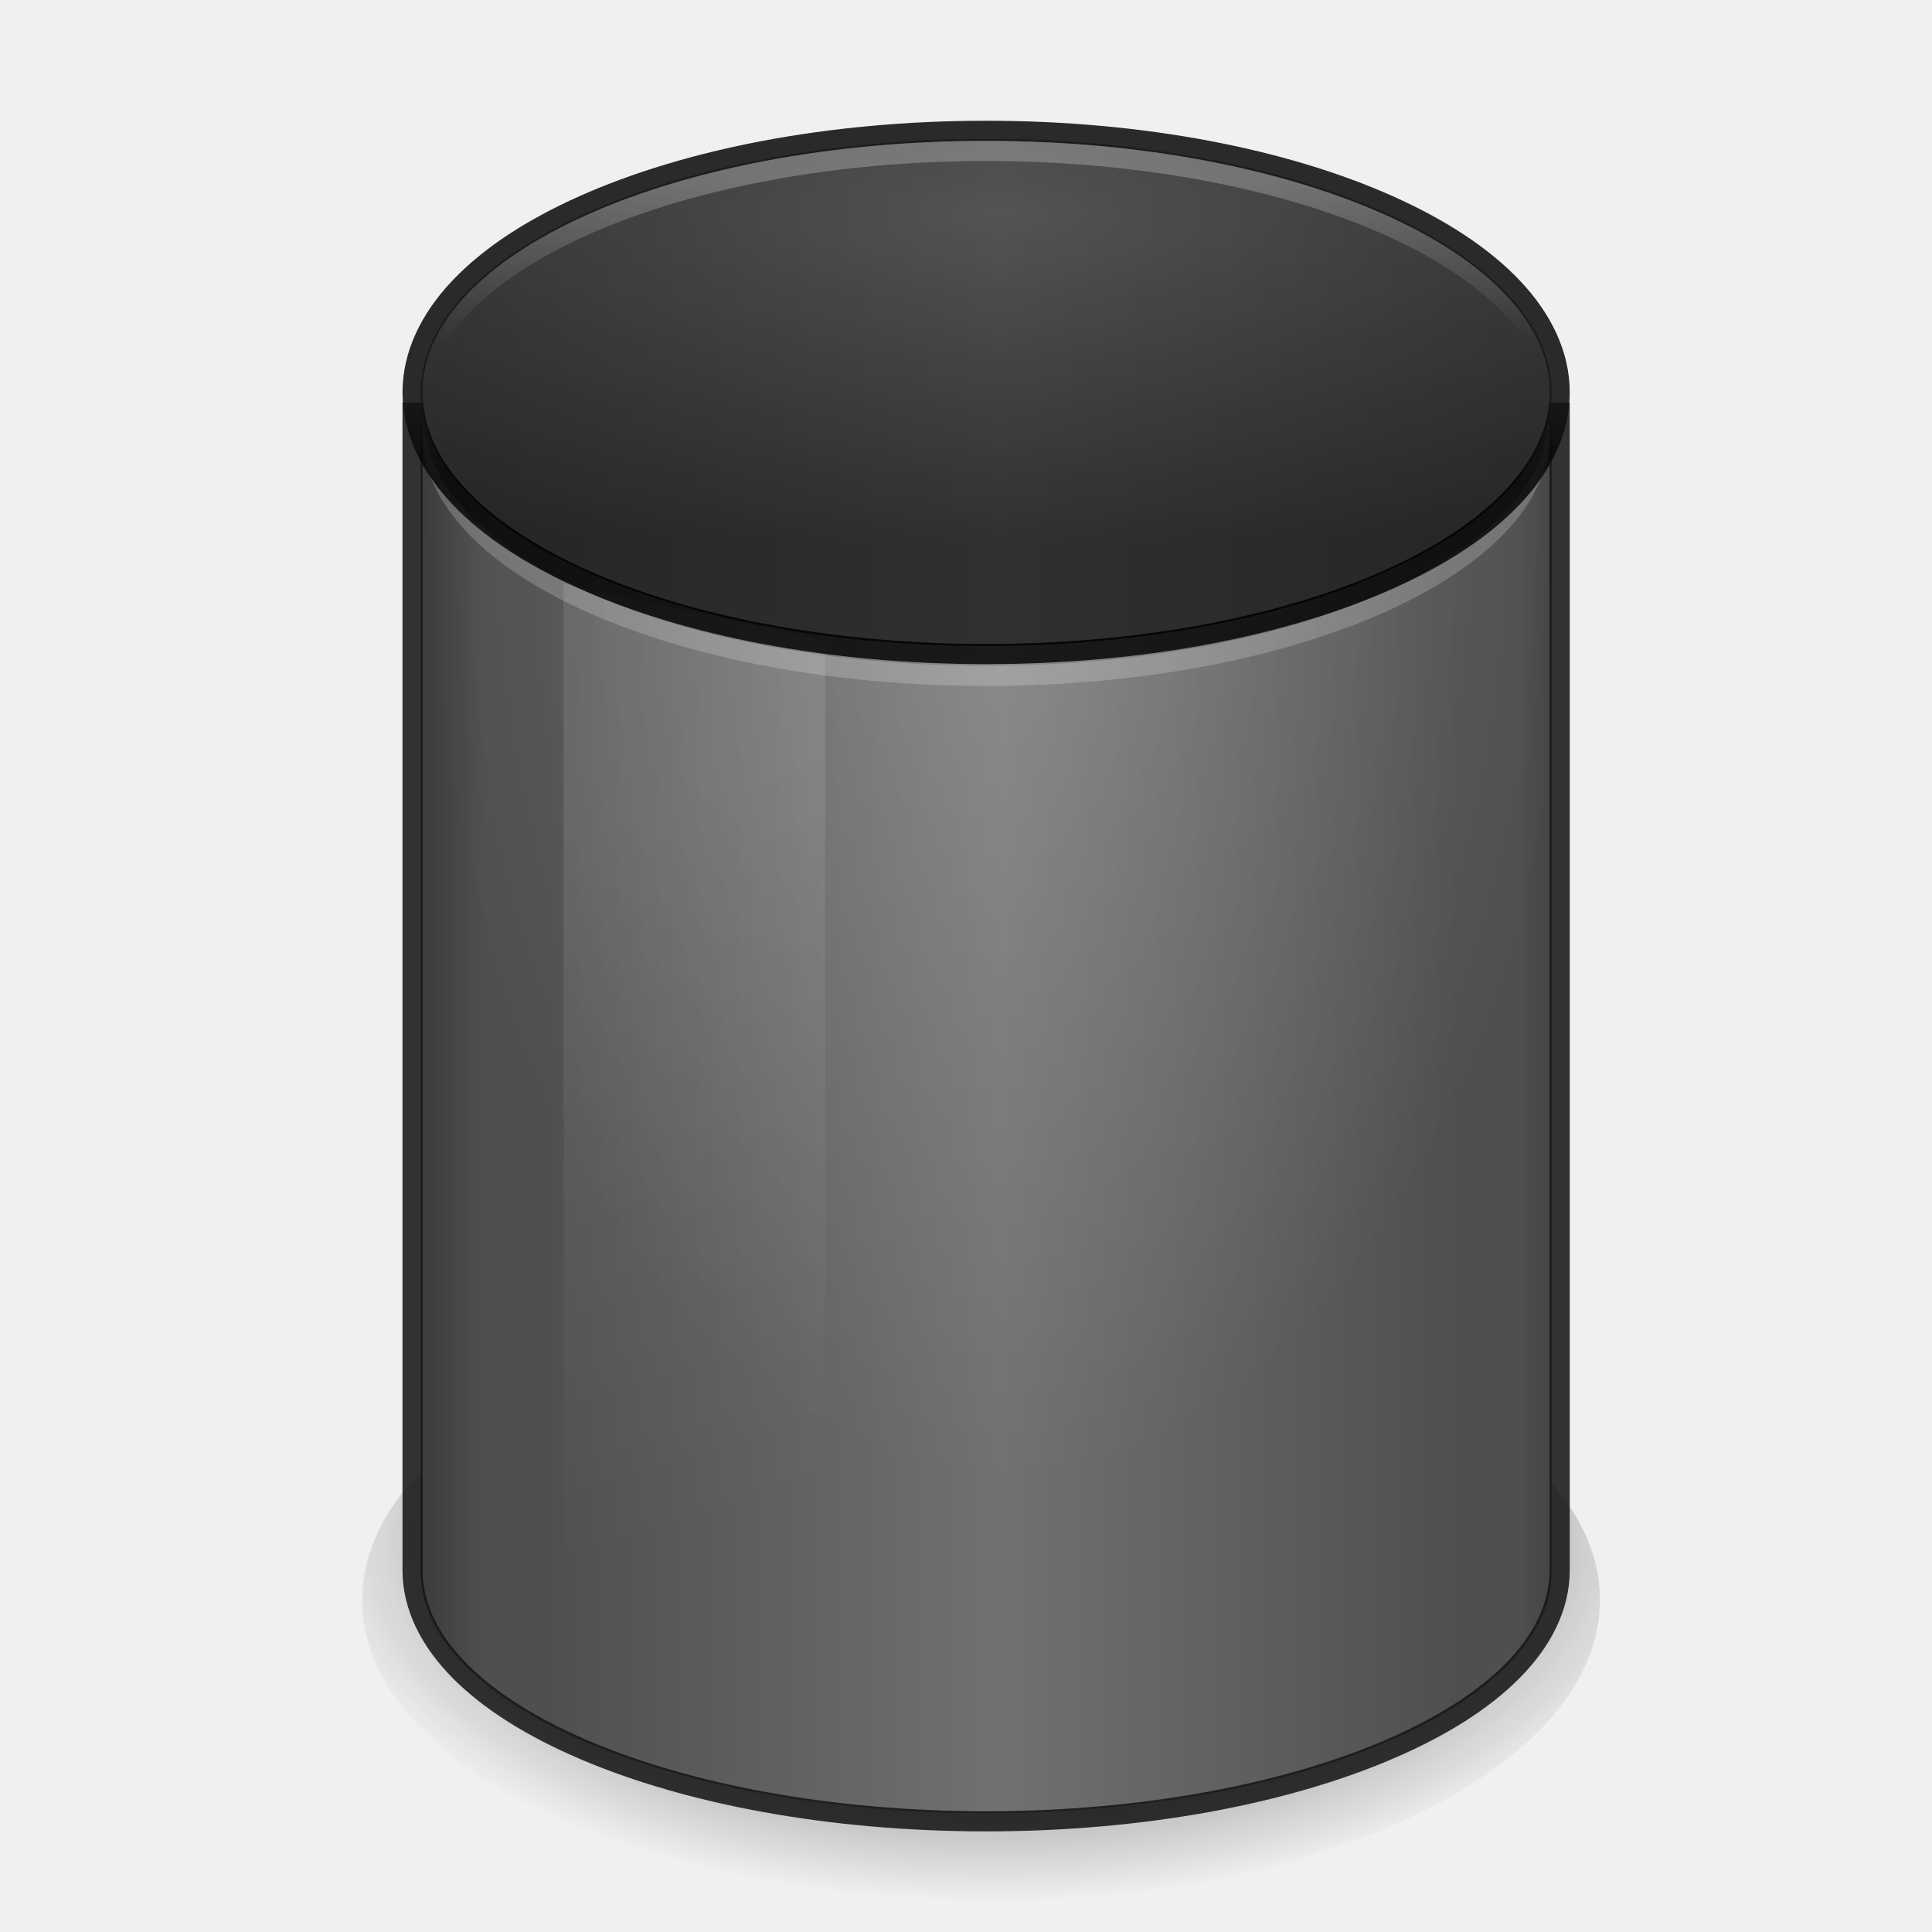
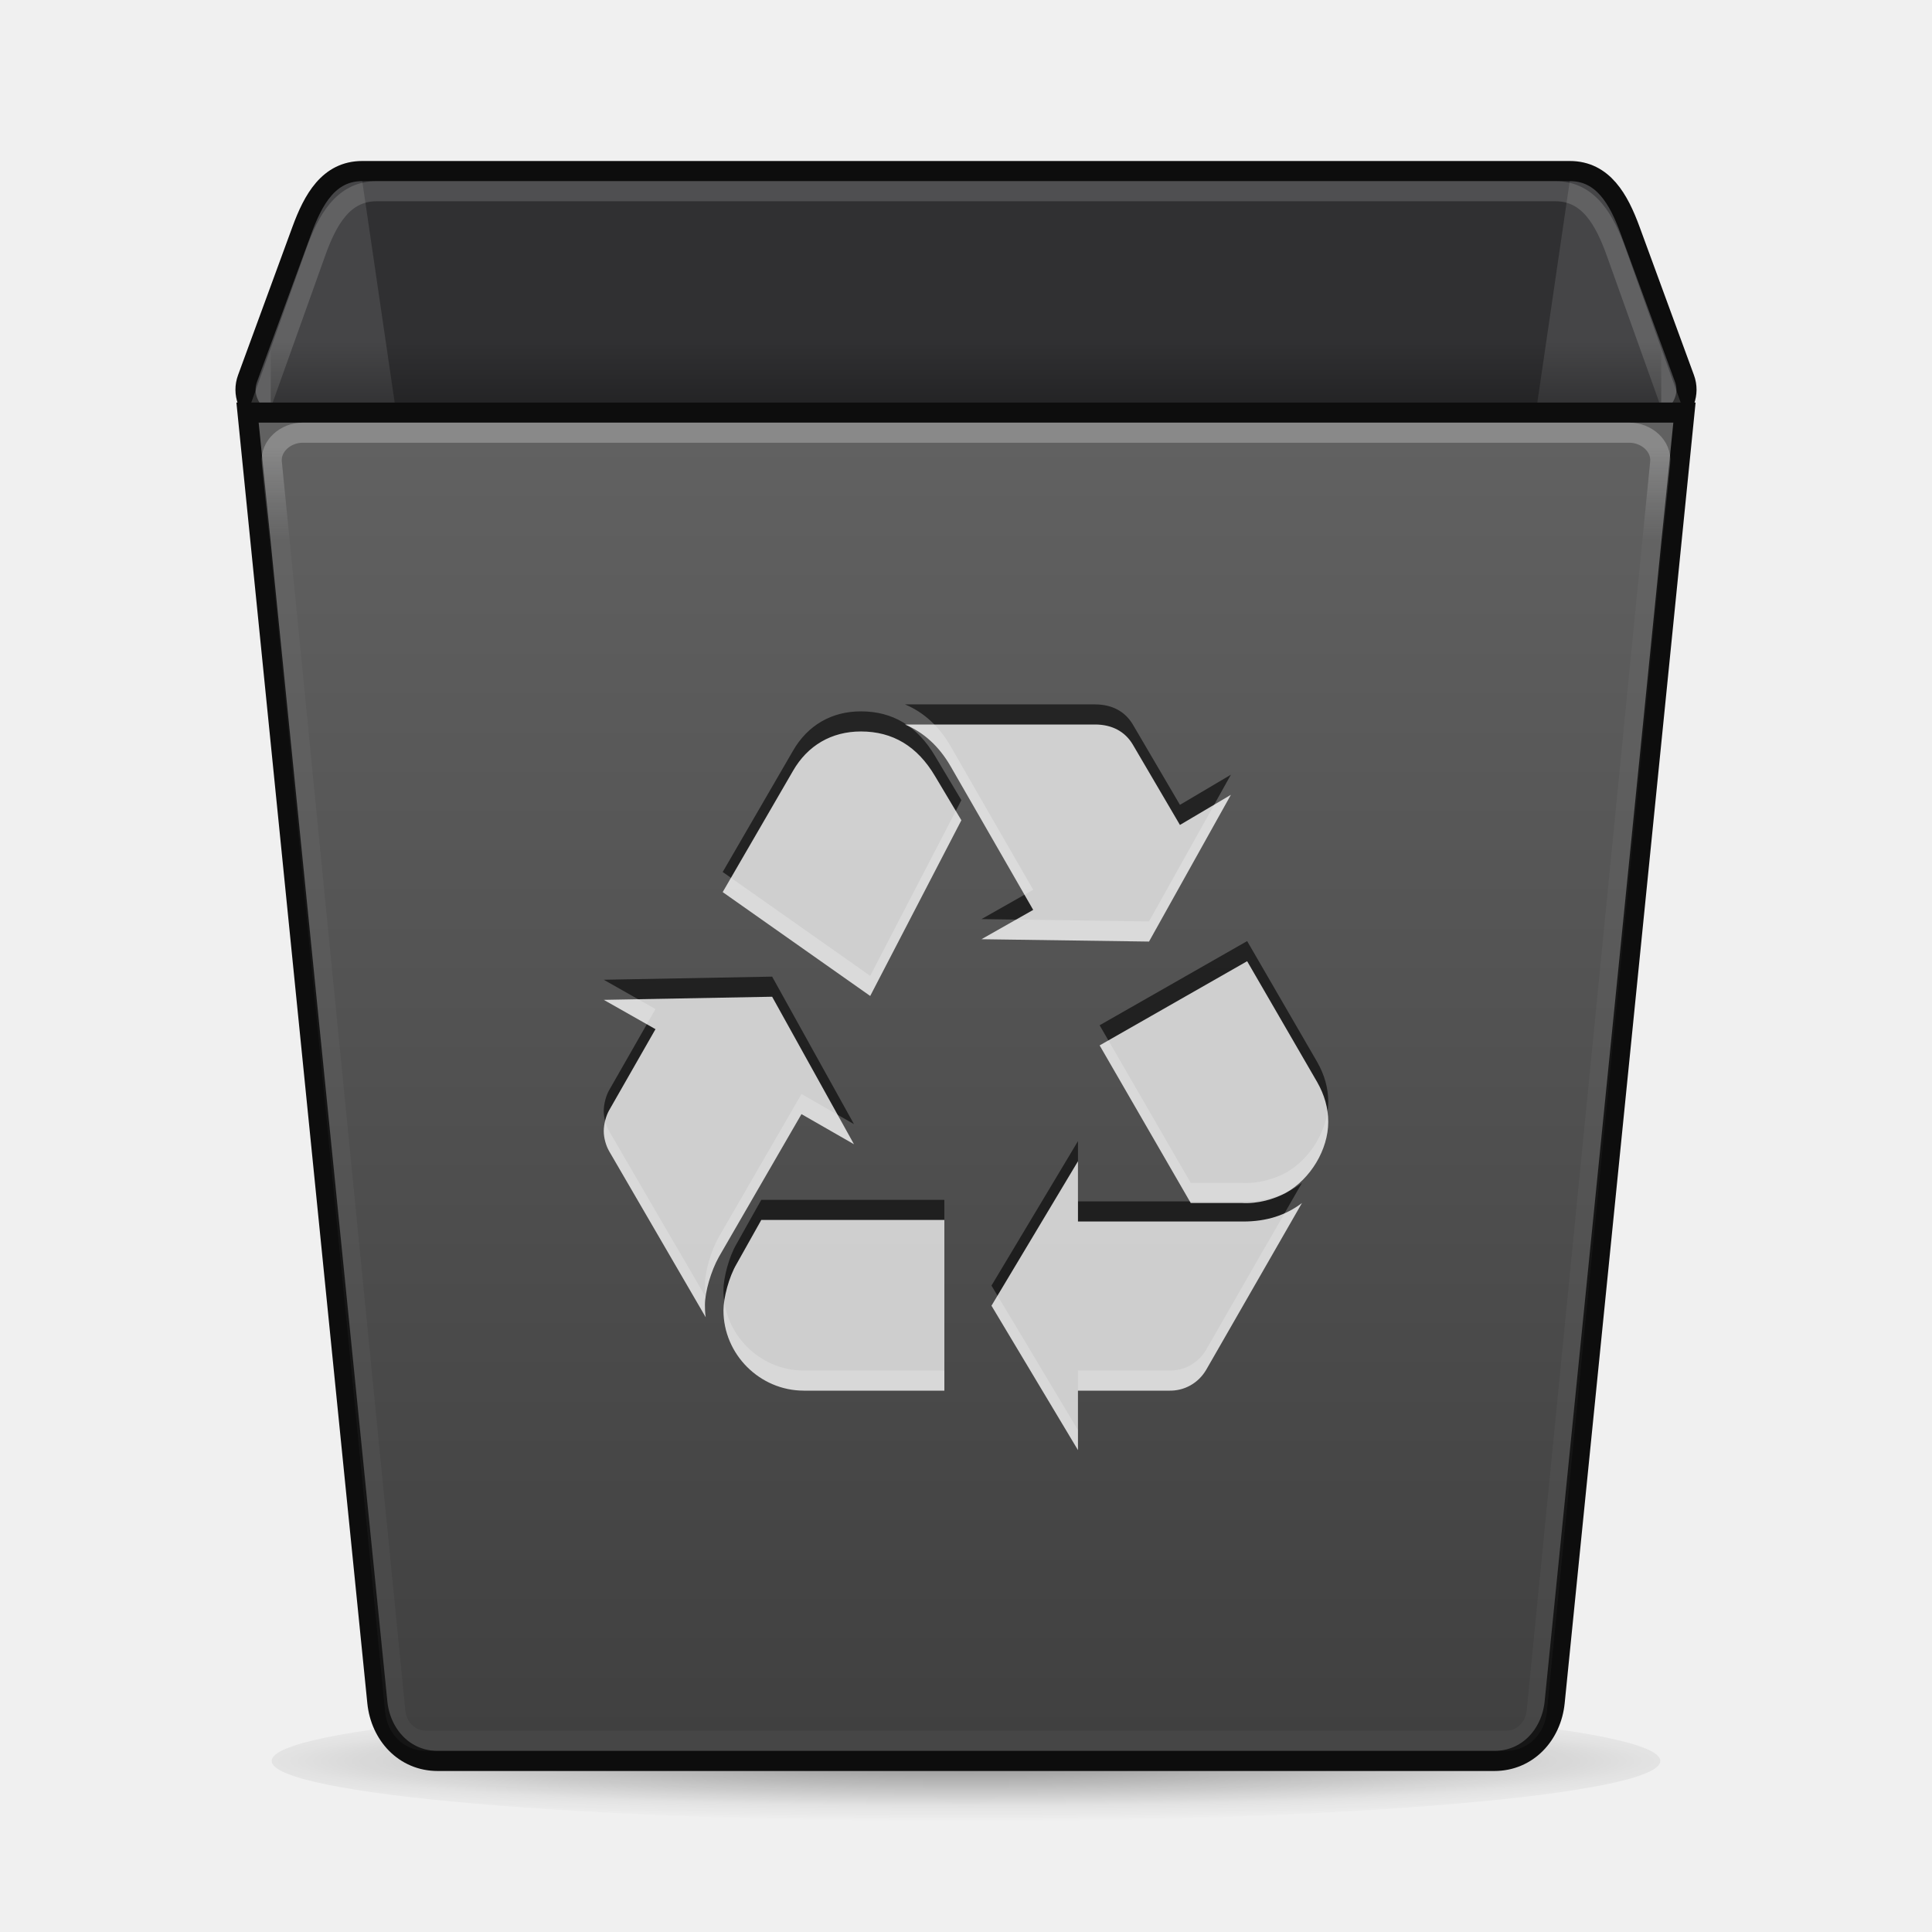
<svg xmlns="http://www.w3.org/2000/svg" xmlns:ns1="http://www.openswatchbook.org/uri/2009/osb" xmlns:xlink="http://www.w3.org/1999/xlink" version="1.0" width="96" height="96" id="svg3695">
  <defs id="defs3697">
-     <linearGradient id="linearGradient4300">
-       <stop style="stop-color:#141414;stop-opacity:1;" offset="0" id="stop4302" />
-       <stop style="stop-color:#000000;stop-opacity:0.899" offset="1" id="stop4304" />
+     <linearGradient id="linearGradient4399">
+       <stop id="stop4401" offset="0" style="stop-color:#626262;stop-opacity:1" />
+       <stop id="stop4403" offset="1" style="stop-color:#3f3f3f;stop-opacity:1" />
    </linearGradient>
-     <linearGradient id="linearGradient6985">
-       <stop id="stop6987" offset="0" style="stop-color:#000000;stop-opacity:1" />
-       <stop id="stop6989" offset="1" style="stop-color:#000000;stop-opacity:0" />
+     <linearGradient id="linearGradient4306">
+       <stop style="stop-color:#000000;stop-opacity:1" offset="0" id="stop4308" />
+       <stop style="stop-color:#000000;stop-opacity:0" offset="1" id="stop4310" />
    </linearGradient>
-     <linearGradient id="linearGradient6286">
-       <stop id="stop6288" offset="0" style="stop-color:#ffffff;stop-opacity:1;" />
-       <stop id="stop6290" offset="1" style="stop-color:#ffffff;stop-opacity:0" />
+     <linearGradient id="linearGradient4237">
+       <stop id="stop4239" offset="0" style="stop-color:#a7a7a7;stop-opacity:1" />
+       <stop id="stop4241" offset="1" style="stop-color:#787878;stop-opacity:1" />
    </linearGradient>
-     <linearGradient id="linearGradient6177">
-       <stop style="stop-color:#ffffff;stop-opacity:1;" offset="0" id="stop6179" />
-       <stop style="stop-color:#ffffff;stop-opacity:0;" offset="1" id="stop6181" />
+     <linearGradient id="linearGradient4867">
+       <stop id="stop4869" offset="0" style="stop-color:#ffffff;stop-opacity:1;" />
+       <stop id="stop4871" offset="1" style="stop-color:#e4e5e7;stop-opacity:0.157" />
    </linearGradient>
-     <linearGradient id="linearGradient6131">
-       <stop id="stop6133" offset="0" style="stop-color:#717173;stop-opacity:1" />
-       <stop style="stop-color:#4f4f50;stop-opacity:1" offset="0.789" id="stop6137" />
-       <stop id="stop6139" offset="0.895" style="stop-color:#4f4f50;stop-opacity:1;" />
-       <stop id="stop6135" offset="1" style="stop-color:#3c3c3c;stop-opacity:1" />
-     </linearGradient>
-     <linearGradient id="linearGradient6046">
-       <stop style="stop-color:#000000;stop-opacity:0.6" offset="0" id="stop6048" />
-       <stop style="stop-color:#000000;stop-opacity:0.816" offset="1" id="stop6050" />
-     </linearGradient>
-     <linearGradient id="linearGradient6014">
-       <stop style="stop-color:#8b8b8d;stop-opacity:1;" offset="0" id="stop6016" />
-       <stop style="stop-color:#b7b7b9;stop-opacity:1" offset="1" id="stop6018" />
+     <linearGradient id="linearGradient4861">
+       <stop style="stop-color:#7e7e7e;stop-opacity:1" offset="0" id="stop4863" />
+       <stop style="stop-color:#3f3f3f;stop-opacity:1" offset="1" id="stop4865" />
    </linearGradient>
    <linearGradient ns1:paint="gradient" id="linearGradient4406">
      <stop offset="0" style="stop-color:#4e4e4e;stop-opacity:1" id="stop4408" />
      <stop offset="1" style="stop-color:#141414;stop-opacity:1" id="stop4410" />
    </linearGradient>
    <linearGradient id="linearGradient3320" ns1:paint="gradient">
      <stop id="stop3323" style="stop-color:#4e4e4e;stop-opacity:1" offset="0" />
      <stop id="stop3325" style="stop-color:#b9bac2;stop-opacity:1" offset="1" />
    </linearGradient>
    <linearGradient id="linearGradient3254-3-182">
      <stop id="stop4663" style="stop-color:#ffffff;stop-opacity:1" offset="0" />
      <stop id="stop4665" style="stop-color:#ffffff;stop-opacity:0" offset="1" />
    </linearGradient>
-     <linearGradient xlink:href="#linearGradient3254-3-182" id="linearGradient3038" gradientUnits="userSpaceOnUse" gradientTransform="matrix(2.6,0,0,2.340076,-5.799996,-5.594869)" x1="12.25" y1="20.231" x2="17.125" y2="34.174" />
-     <linearGradient xlink:href="#linearGradient6131" id="linearGradient5927" x1="135" y1="12" x2="116" y2="12" gradientUnits="userSpaceOnUse" spreadMethod="reflect" gradientTransform="matrix(1.510753,0,0,1.501094,-154.1962,32.90832)" />
-     <linearGradient xlink:href="#linearGradient6014" id="linearGradient6020" x1="116" y1="-9" x2="135" y2="-9" gradientUnits="userSpaceOnUse" spreadMethod="reflect" gradientTransform="matrix(1.473684,0,0,1.470588,-149.2105,32.7353)" />
-     <radialGradient xlink:href="#linearGradient6046" id="radialGradient6052" cx="144.25" cy="-14.204" fx="144.25" fy="-14.204" r="19" gradientTransform="matrix(-4.670359,7.6591938e-7,-1.3094366e-7,-0.8582042,723.4389,-1.58423)" gradientUnits="userSpaceOnUse" />
-     <radialGradient xlink:href="#linearGradient6286" id="radialGradient6284" cx="39.001" cy="39.765" fx="39.001" fy="39.765" r="18.6" gradientTransform="matrix(-1.53775,2.15039e-8,-1.7099296e-8,-2.575064,109.726,127.7879)" gradientUnits="userSpaceOnUse" spreadMethod="pad" />
    <linearGradient ns1:paint="solid" id="linearGradient6213">
      <stop id="stop6215" offset="0" style="stop-color:#000000;stop-opacity:1;" />
    </linearGradient>
-     <radialGradient xlink:href="#linearGradient6985" id="radialGradient6052-2" cx="144.283" cy="-21.631" fx="144.283" fy="-21.631" r="19" gradientTransform="matrix(-1.815789,4.1477826e-7,-1.7770285e-7,-0.9473684,311.4866,56.00708)" gradientUnits="userSpaceOnUse" />
-     <linearGradient xlink:href="#linearGradient6177" id="linearGradient4572" x1="49" y1="9" x2="49" y2="17" gradientUnits="userSpaceOnUse" />
-     <linearGradient xlink:href="#linearGradient4300" id="linearGradient4580" x1="49" y1="20.086" x2="49" y2="24" gradientUnits="userSpaceOnUse" />
+     <linearGradient id="linearGradient4287">
+       <stop id="stop4289" offset="0" style="stop-color:#000000;stop-opacity:0.51;" />
+       <stop id="stop4291" offset="1" style="stop-color:#000000;stop-opacity:0.472" />
+     </linearGradient>
+     <linearGradient id="linearGradient3782">
+       <stop style="stop-color:#ffffff;stop-opacity:1;" offset="0" id="stop3784" />
+       <stop style="stop-color:#e4e5e7;stop-opacity:1;" offset="1" id="stop3786" />
+     </linearGradient>
+     <linearGradient id="linearGradient3927">
+       <stop id="stop3929" offset="0" style="stop-color:#f1f2f3;stop-opacity:1;" />
+       <stop id="stop3931" offset="1" style="stop-color:#e4e5e7;stop-opacity:1;" />
+     </linearGradient>
+     <linearGradient id="linearGradient3937-5">
+       <stop style="stop-color:#9c9d9e;stop-opacity:1;" offset="0" id="stop3939-6" />
+       <stop style="stop-color:#bbbcbd;stop-opacity:1;" offset="1" id="stop3941-3" />
+     </linearGradient>
+     <linearGradient xlink:href="#linearGradient4399" id="linearGradient4213" x1="32" y1="13" x2="32" y2="59" gradientUnits="userSpaceOnUse" gradientTransform="matrix(1.719512,0,0,1.488883,-7.024392,0.4002761)" />
+     <linearGradient xlink:href="#linearGradient4867" id="linearGradient4229" x1="32" y1="15" x2="32" y2="18" gradientUnits="userSpaceOnUse" gradientTransform="matrix(1.768917,0,0,1.511628,-8.605355,-0.4186054)" />
+     <linearGradient y2="9" x2="22" y1="11" x1="22" gradientTransform="matrix(1.727263,0,0,1.5,6.545693,3.5)" gradientUnits="userSpaceOnUse" id="linearGradient4262-7-1" xlink:href="#linearGradient4306" />
+     <linearGradient id="linearGradient4303">
+       <stop id="stop4305" offset="0" style="stop-color:#000000;stop-opacity:0.404" />
+       <stop style="stop-color:#000000;stop-opacity:0.059" offset="0.744" id="stop4311" />
+       <stop id="stop4307" offset="1" style="stop-color:#000000;stop-opacity:0;" />
+     </linearGradient>
+     <radialGradient gradientUnits="userSpaceOnUse" gradientTransform="matrix(1.46428,0,0,0.09677397,2.607307,82.40968)" r="31" fy="52.6" fx="31" cy="52.6" cx="31" id="radialGradient4309-8" xlink:href="#linearGradient4303" />
  </defs>
-   <path style="opacity:0.9;fill:url(#radialGradient6052-2);fill-opacity:1;stroke:none;stroke-width:1;stroke-linecap:butt;stroke-linejoin:miter;stroke-miterlimit:4;stroke-dasharray:none;stroke-dashoffset:0;stroke-opacity:1" d="M 79.5,79.5 A 30.75,15 0 0 1 48.75,94.5 30.75,15 0 0 1 18,79.5 30.75,15 0 0 1 48.75,64.5 30.75,15 0 0 1 79.5,79.5 Z" id="path4342-99-8" />
-   <path style="opacity:1;fill:url(#linearGradient5927);fill-opacity:1;stroke:none;stroke-width:1;stroke-linecap:butt;stroke-linejoin:miter;stroke-miterlimit:4;stroke-dasharray:none;stroke-dashoffset:0;stroke-opacity:1" d="m 20.9,20.9 0,57.191 C 20.9,84.723 33.564,90.1 49,90.1 64.436,90.1 77.1,84.723 77.1,78.091 L 77.1,20.9 Z" id="rect4344" />
-   <path style="color:#000000;font-style:normal;font-variant:normal;font-weight:normal;font-stretch:normal;font-size:medium;line-height:normal;font-family:sans-serif;text-indent:0;text-align:start;text-decoration:none;text-decoration-line:none;text-decoration-style:solid;text-decoration-color:#000000;letter-spacing:normal;word-spacing:normal;text-transform:none;direction:ltr;block-progression:tb;writing-mode:lr-tb;baseline-shift:baseline;text-anchor:start;white-space:normal;clip-rule:nonzero;display:inline;overflow:visible;visibility:visible;opacity:1;isolation:auto;mix-blend-mode:normal;color-interpolation:sRGB;color-interpolation-filters:linearRGB;solid-color:#000000;solid-opacity:1;fill:#141414;fill-opacity:0.863;fill-rule:nonzero;stroke:none;stroke-width:2;stroke-linecap:butt;stroke-linejoin:miter;stroke-miterlimit:4;stroke-dasharray:none;stroke-dashoffset:0;stroke-opacity:1;color-rendering:auto;image-rendering:auto;shape-rendering:auto;text-rendering:auto;enable-background:accumulate" d="m 20,20 0,1 0,57.025 c 0,1.971 0.95,3.806 2.502,5.367 1.552,1.562 3.715,2.9 6.338,4.02 C 34.086,89.651 41.193,91 49,91 c 7.807,0 14.914,-1.349 20.16,-3.588 2.623,-1.119 4.786,-2.458 6.338,-4.02 C 77.05,81.831 78,79.997 78,78.025 L 78,20 20,20 Z m 1,1 56,0 0,57.025 C 77,84.638 64.381,90 49,90 33.619,90 21,84.638 21,78.025 L 21,21 Z" id="rect4344-3" />
-   <path style="opacity:0.2;fill:url(#radialGradient6284);fill-opacity:1;stroke:none;stroke-width:1;stroke-linecap:butt;stroke-linejoin:miter;stroke-miterlimit:4;stroke-dasharray:none;stroke-dashoffset:0;stroke-opacity:1" d="m 21,21 0,57.026 C 21,84.639 33.619,90 49,90 64.381,90 77,84.639 77,78.026 L 77,21 Z" id="rect4344-7" />
-   <path style="display:inline;overflow:visible;visibility:visible;opacity:0.1;fill:url(#linearGradient3038);fill-opacity:1;fill-rule:nonzero;stroke:none;stroke-width:1;marker:none" id="rect3244" d="M 28,29 41,31.846 41,88.739 28,86.838 28,29 Z" />
-   <path style="opacity:1;fill:url(#linearGradient6020);fill-opacity:1;stroke:none;stroke-width:1;stroke-linecap:butt;stroke-linejoin:miter;stroke-miterlimit:4;stroke-dasharray:none;stroke-dashoffset:0;stroke-opacity:1" d="M 77,19.5 A 28,12.5 0 0 1 49,32 28,12.5 0 0 1 21,19.5 28,12.5 0 0 1 49,7 28,12.5 0 0 1 77,19.5 Z" id="path4342" />
-   <path style="opacity:0.9;fill:url(#radialGradient6052);fill-opacity:1;stroke:none;stroke-width:1;stroke-linecap:butt;stroke-linejoin:miter;stroke-miterlimit:4;stroke-dasharray:none;stroke-dashoffset:0;stroke-opacity:1" d="M 77.1,19.5 A 28.1,12.6 0 0 1 49,32.1 28.1,12.6 0 0 1 20.9,19.5 28.1,12.6 0 0 1 49,6.9 28.1,12.6 0 0 1 77.1,19.5 Z" id="path4342-99" />
-   <path style="opacity:0.2;fill:#ffffff;fill-opacity:1;stroke:none;stroke-width:1;stroke-linecap:butt;stroke-linejoin:miter;stroke-miterlimit:4;stroke-dasharray:none;stroke-dashoffset:0;stroke-opacity:1" d="M 76.953,21 A 28,12.5 0 0 1 49,33.084 28,12.5 0 0 1 21.047,21.17 28,12.5 0 0 0 21,21.584 a 28,12.5 0 0 0 28,12.5 28,12.5 0 0 0 28,-12.5 A 28,12.5 0 0 0 76.953,21 Z" id="path4342-99-64" />
-   <path style="color:#000000;font-style:normal;font-variant:normal;font-weight:normal;font-stretch:normal;font-size:medium;line-height:normal;font-family:sans-serif;text-indent:0;text-align:start;text-decoration:none;text-decoration-line:none;text-decoration-style:solid;text-decoration-color:#000000;letter-spacing:normal;word-spacing:normal;text-transform:none;direction:ltr;block-progression:tb;writing-mode:lr-tb;baseline-shift:baseline;text-anchor:start;white-space:normal;clip-rule:nonzero;display:inline;overflow:visible;visibility:visible;opacity:0.9;isolation:auto;mix-blend-mode:normal;color-interpolation:sRGB;color-interpolation-filters:linearRGB;solid-color:#000000;solid-opacity:1;fill:url(#linearGradient4580);fill-opacity:1;fill-rule:nonzero;stroke:none;stroke-width:2;stroke-linecap:butt;stroke-linejoin:miter;stroke-miterlimit:4;stroke-dasharray:none;stroke-dashoffset:0;stroke-opacity:1;color-rendering:auto;image-rendering:auto;shape-rendering:auto;text-rendering:auto;enable-background:accumulate" d="M 49,6 C 41.147,6 34.033,7.409 28.793,9.748 26.173,10.918 24.017,12.32 22.475,13.947 20.933,15.575 20,17.471 20,19.5 c 0,2.029 0.933,3.925 2.475,5.553 1.542,1.628 3.698,3.03 6.318,4.199 C 34.033,31.591 41.147,33 49,33 c 7.853,0 14.967,-1.409 20.207,-3.748 2.62,-1.17 4.776,-2.572 6.318,-4.199 C 77.067,23.425 78,21.529 78,19.5 78,17.471 77.067,15.575 75.525,13.947 73.983,12.32 71.827,10.918 69.207,9.748 63.967,7.409 56.853,6 49,6 Z m 0,1 A 28,12.5 0 0 1 77,19.5 28,12.5 0 0 1 49,32 28,12.5 0 0 1 21,19.5 28,12.5 0 0 1 49,7 Z" id="path4342-99-80" />
-   <path style="opacity:0.25;fill:url(#linearGradient4572);fill-opacity:1;stroke:none;stroke-width:1;stroke-linecap:butt;stroke-linejoin:miter;stroke-miterlimit:4;stroke-dasharray:none;stroke-dashoffset:0;stroke-opacity:1" d="M 49,7 A 28,12.5 0 0 0 21,19.5 28,12.5 0 0 0 21.047,20.086 28,12.5 0 0 1 49,8 28,12.5 0 0 1 76.953,19.916 28,12.5 0 0 0 77,19.5 28,12.5 0 0 0 49,7 Z" id="path4342-99-9" />
+   <ellipse cx="48" cy="87.5" rx="34.5" ry="3" style="display:inline;opacity:1;fill:url(#radialGradient4309-8);fill-opacity:1;stroke:none;stroke-width:1.2;stroke-linecap:butt;stroke-linejoin:miter;stroke-miterlimit:4;stroke-dasharray:none;stroke-dashoffset:0;stroke-opacity:1" id="path4293-4" />
+   <path style="opacity:1;fill:#454547;fill-opacity:1;stroke:#0d0d0d;stroke-width:1;stroke-linecap:butt;stroke-linejoin:miter;stroke-miterlimit:4;stroke-dasharray:none;stroke-dashoffset:0;stroke-opacity:1" d="m 18,8.5 60,0 c 1.662,0 2.437,1.41 3,2.944 l 2.7,7.361 c 0.563,1.535 -1.338,2.944 -3,2.944 l -65.4,0 c -1.662,0 -3.563,-1.41 -3,-2.944 L 15,11.444 c 0.563,-1.535 1.338,-2.944 3,-2.944 z" id="rect4290" />
+   <path style="opacity:0.3;fill:#000000;fill-opacity:1;stroke:none;stroke-width:1;stroke-linecap:butt;stroke-linejoin:miter;stroke-miterlimit:4;stroke-dasharray:none;stroke-dashoffset:0;stroke-opacity:1" d="m 78,9 -9.45,64.563 c -0.236,1.609 -1.338,2.935 -3,2.935 l -35.1,0 c -1.662,0 -2.764,-1.325 -3,-2.935 L 18,9 Z" id="rect4203-7" />
+   <path style="opacity:0.15;fill:none;fill-opacity:1;stroke:#ffffff;stroke-width:1;stroke-linecap:butt;stroke-linejoin:miter;stroke-miterlimit:4;stroke-dasharray:none;stroke-dashoffset:0;stroke-opacity:1" d="m 18.717,9.5 58.566,0 c 1.681,0 2.465,1.463 3.035,3.055 l 2.731,7.639 c 0.569,1.593 -1.353,3.055 -3.035,3.055 l -64.029,0 c -1.681,0 -3.604,-1.463 -3.035,-3.055 l 2.731,-7.639 c 0.569,-1.593 1.353,-3.055 3.035,-3.055 z" id="rect4290-4" />
+   <path style="opacity:1;fill:url(#linearGradient4213);fill-opacity:1;stroke:#0d0d0d;stroke-width:1;stroke-linecap:butt;stroke-linejoin:miter;stroke-miterlimit:4;stroke-dasharray:none;stroke-dashoffset:0;stroke-opacity:1" d="m 83.7,20.5 -6.45,64.087 c -0.162,1.607 -1.338,2.913 -3,2.913 l -52.5,0 c -1.662,0 -2.838,-1.306 -3,-2.913 L 12.3,20.5 Z" id="rect4203" />
+   <path style="opacity:0.25;fill:none;fill-opacity:1;stroke:url(#linearGradient4229);stroke-width:1;stroke-linecap:butt;stroke-linejoin:miter;stroke-miterlimit:4;stroke-dasharray:none;stroke-dashoffset:0;stroke-opacity:1" d="m 15.039,21.5 65.922,0 c 0.849,0 1.614,0.662 1.533,1.477 l -6.132,62.045 c -0.081,0.815 -0.684,1.477 -1.533,1.477 l -53.657,0 c -0.849,0 -1.453,-0.662 -1.533,-1.477 L 13.506,22.977 C 13.426,22.162 14.19,21.5 15.039,21.5 Z" id="rect4205" />
+   <rect ry="0" y="17" x="13.455" height="3" width="69.091" id="rect3827-5-3-3" style="display:inline;opacity:0.25;fill:url(#linearGradient4262-7-1);fill-opacity:1;stroke:none;stroke-width:0;stroke-linecap:butt;stroke-linejoin:miter;stroke-miterlimit:4;stroke-dasharray:none;stroke-dashoffset:0;stroke-opacity:1" />
+   <path id="path4226-1-8-9" d="m 35.717,61.462 c -0.384,0.689 -0.689,1.727 -0.689,2.38 0,0.152 0,0.345 0.038,0.612 L 30.268,56.204 c -0.154,-0.268 -0.268,-0.652 -0.268,-0.998 0,-0.346 0.114,-0.768 0.268,-1.036 L 32.571,50.14 30,48.683 38.367,48.528 42.434,55.858 39.826,54.361 Z M 39.403,37.306 c 0.729,-1.268 1.919,-1.959 3.377,-1.959 1.575,0 2.803,0.73 3.685,2.225 l 1.305,2.187 -4.53,8.731 -7.33,-5.161 z M 39.938,68.101 c -2.187,0 -3.991,-1.804 -3.991,-3.991 0,-0.614 0.269,-1.651 0.653,-2.303 l 1.227,-2.187 9.097,0 0,8.482 -6.987,0 z m 7.294,-31.027 c -0.575,-0.997 -1.343,-1.689 -2.264,-2.073 l 9.44,0 c 0.845,0 1.496,0.347 1.882,1 l 2.341,3.991 2.532,-1.498 -4.069,7.293 -8.326,-0.117 2.571,-1.457 z M 61.779,59.696 c 1.15,0 2.111,-0.307 2.916,-0.92 l -4.76,8.289 c -0.384,0.652 -1.074,1.063 -1.879,1.036 l -4.492,0 0,2.955 -4.298,-7.176 4.298,-7.178 0,2.994 8.215,0 z m 3.682,-6.908 c 0.346,0.614 0.539,1.266 0.539,1.957 0,1.382 -0.884,2.84 -2.111,3.53 -0.577,0.309 -1.385,0.549 -2.187,0.501 l -2.535,0 -4.527,-7.831 7.33,-4.183 z" style="opacity:0.6;fill:#000000;fill-opacity:1" />
+   <path id="path4226-1-8" d="m 35.717,62.462 c -0.384,0.689 -0.689,1.727 -0.689,2.38 0,0.152 0,0.345 0.038,0.612 l -4.798,-8.251 c -0.154,-0.268 -0.268,-0.652 -0.268,-0.998 0,-0.346 0.114,-0.768 0.268,-1.036 l 2.303,-4.03 -2.571,-1.457 8.367,-0.155 4.067,7.33 -2.609,-1.497 z M 39.403,38.305 c 0.729,-1.268 1.919,-1.959 3.377,-1.959 1.575,0 2.803,0.73 3.685,2.225 l 1.305,2.187 -4.53,8.731 -7.33,-5.161 z m 0.536,30.795 c -2.187,0 -3.991,-1.804 -3.991,-3.991 0,-0.614 0.269,-1.651 0.653,-2.303 l 1.227,-2.187 9.097,0 0,8.482 -6.987,0 z m 7.294,-31.027 C 46.657,37.077 45.889,36.384 44.968,36 l 9.44,0 c 0.845,0 1.496,0.347 1.882,1 l 2.341,3.991 2.532,-1.498 -4.069,7.293 -8.326,-0.117 2.571,-1.457 z M 61.779,60.696 c 1.15,0 2.111,-0.307 2.916,-0.92 l -4.76,8.289 c -0.384,0.652 -1.074,1.063 -1.879,1.036 l -4.492,0 0,2.955 -4.298,-7.176 4.298,-7.178 0,2.994 8.215,0 z m 3.682,-6.908 c 0.346,0.614 0.539,1.266 0.539,1.957 0,1.382 -0.884,2.84 -2.111,3.53 -0.577,0.309 -1.385,0.549 -2.187,0.501 l -2.535,0 -4.527,-7.831 7.33,-4.183 z" style="fill:#ffffff;fill-opacity:0.784" />
</svg>
